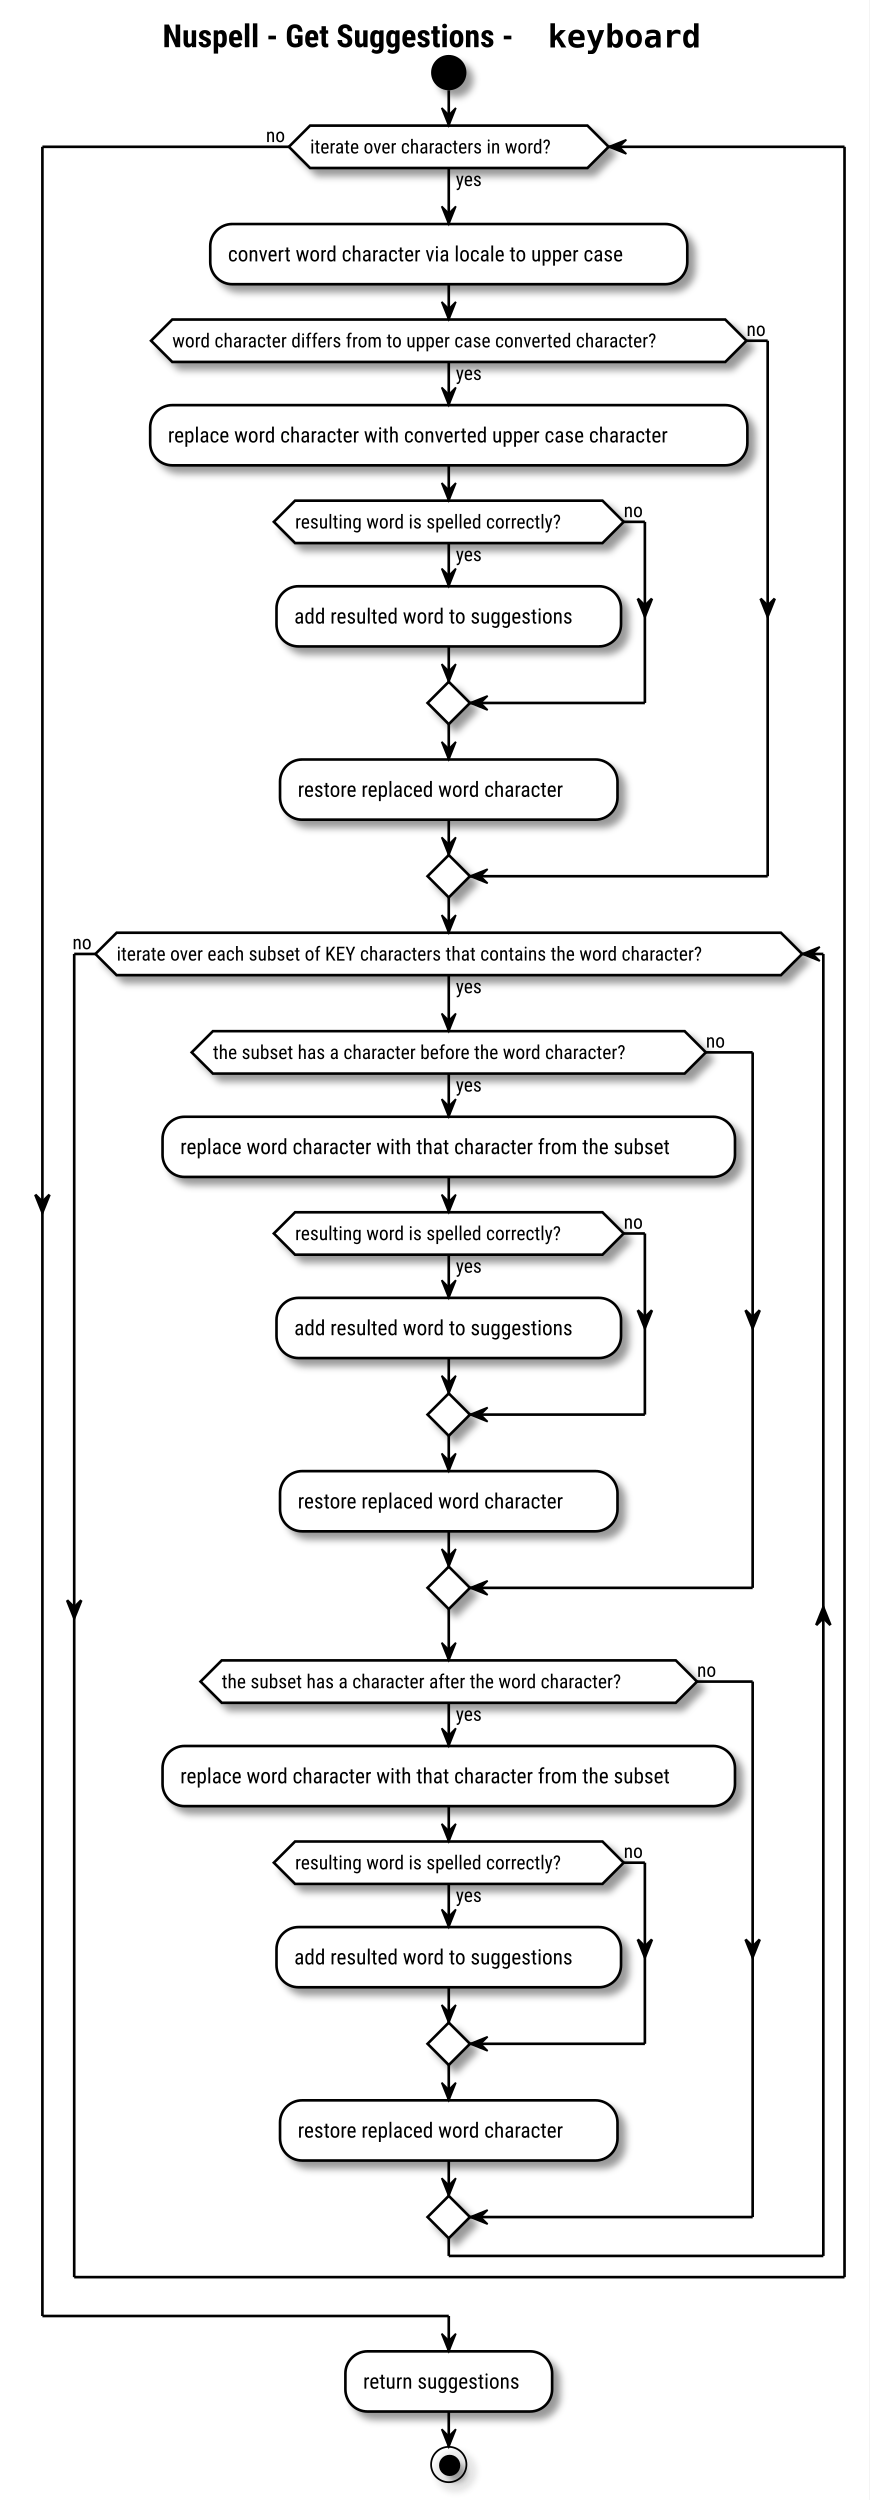
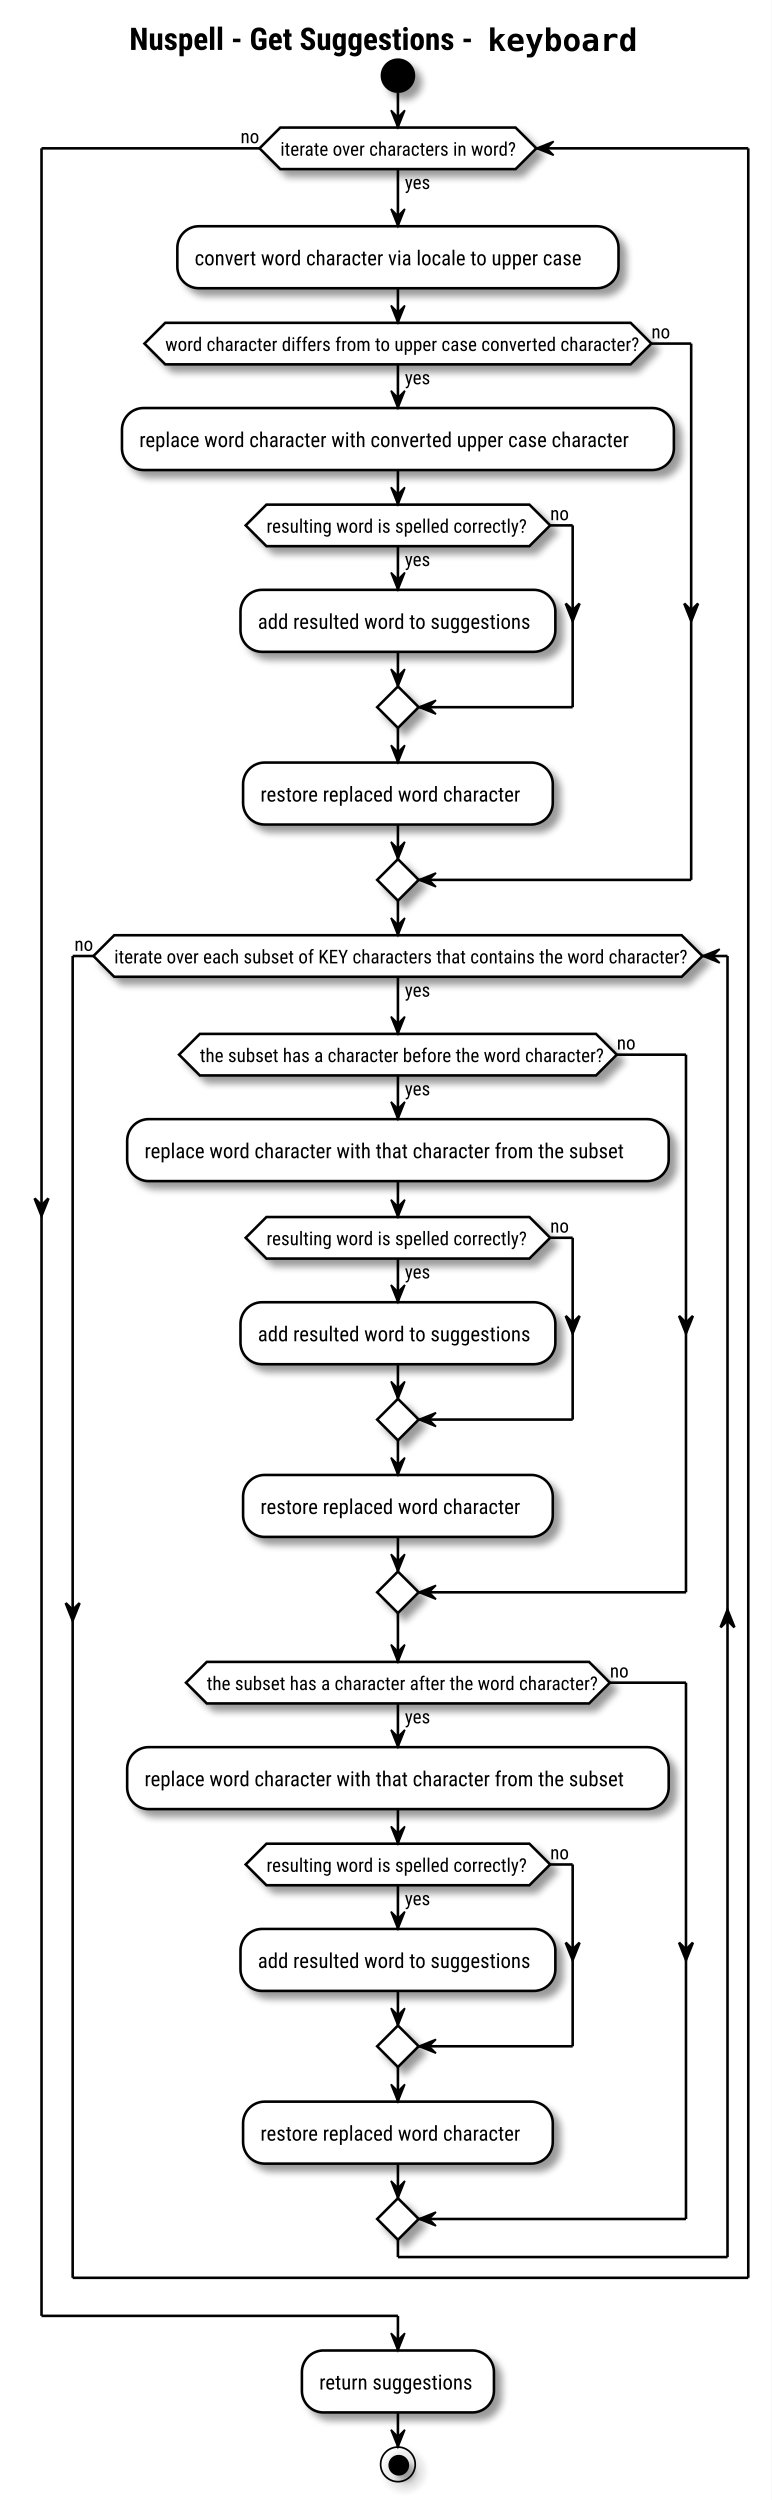
- <svg xmlns="http://www.w3.org/2000/svg" contentScriptType="application/ecmascript" contentStyleType="text/css" height="1415px" preserveAspectRatio="none" style="width:492px;height:1415px;" version="1.1" viewBox="0 0 492 1415" width="492px" zoomAndPan="magnify">
+ <svg xmlns="http://www.w3.org/2000/svg" contentScriptType="application/ecmascript" contentStyleType="text/css" height="1445px" preserveAspectRatio="none" style="width:446px;height:1445px;" version="1.1" viewBox="0 0 446 1445" width="446px" zoomAndPan="magnify">
  <defs>
    <linearGradient id="gd7m7g7cz6jh20" x1="0%" x2="100%" y1="50%" y2="50%">
      <stop offset="0%" stop-color="#FFFFFF" />
      <stop offset="100%" stop-color="#FFFFFF" />
    </linearGradient>
    <filter height="300%" id="fd7m7g7cz6jh2" width="300%" x="-1" y="-1">
      <feGaussianBlur result="blurOut" stdDeviation="2.0" />
      <feColorMatrix in="blurOut" result="blurOut2" type="matrix" values="0 0 0 0 0 0 0 0 0 0 0 0 0 0 0 0 0 0 .4 0" />
      <feOffset dx="4.0" dy="4.0" in="blurOut2" result="blurOut3" />
      <feBlend in="SourceGraphic" in2="blurOut3" mode="normal" />
    </filter>
  </defs>
  <g>
-     <rect fill="url(#gd7m7g7cz6jh20)" height="1415" style="stroke: none; stroke-width: 1.0;" width="492" x="0" y="0" />
-     <text fill="#000000" font-family="Roboto Condensed" font-size="18" font-weight="bold" lengthAdjust="spacingAndGlyphs" textLength="214" x="92" y="26.699">Nuspell - Get Suggestions -</text>
-     <text fill="#000000" font-family="monospace" font-size="18" font-weight="bold" lengthAdjust="spacingAndGlyphs" textLength="88" x="310" y="26.849">keyboard</text>
-     <ellipse cx="254" cy="41.094" fill="#000000" filter="url(#fd7m7g7cz6jh2)" rx="10" ry="10" style="stroke: none; stroke-width: 1.0;" />
-     <rect fill="#FFFFFF" filter="url(#fd7m7g7cz6jh2)" height="34.062" rx="12.5" ry="12.5" style="stroke: #000000; stroke-width: 1.5;" width="270" x="119" y="126.799" />
-     <text fill="#000000" font-family="Roboto Condensed" font-size="12" lengthAdjust="spacingAndGlyphs" textLength="250" x="129" y="147.932">convert word character via locale to upper case</text>
-     <rect fill="#FFFFFF" filter="url(#fd7m7g7cz6jh2)" height="34.062" rx="12.5" ry="12.5" style="stroke: #000000; stroke-width: 1.5;" width="338" x="85" y="229.307" />
-     <text fill="#000000" font-family="Roboto Condensed" font-size="12" lengthAdjust="spacingAndGlyphs" textLength="318" x="95" y="250.44">replace word character with converted upper case character</text>
-     <rect fill="#FFFFFF" filter="url(#fd7m7g7cz6jh2)" height="34.062" rx="12.5" ry="12.5" style="stroke: #000000; stroke-width: 1.5;" width="195" x="156.5" y="331.815" />
-     <text fill="#000000" font-family="Roboto Condensed" font-size="12" lengthAdjust="spacingAndGlyphs" textLength="175" x="166.5" y="352.947">add resulted word to suggestions</text>
-     <polygon fill="#FFFFFF" filter="url(#fd7m7g7cz6jh2)" points="167,283.369,341,283.369,353,295.369,341,307.369,167,307.369,155,295.369,167,283.369" style="stroke: #000000; stroke-width: 1.5;" />
-     <text fill="#000000" font-family="Roboto Condensed" font-size="11" lengthAdjust="spacingAndGlyphs" textLength="17" x="258" y="317.574">yes</text>
-     <text fill="#000000" font-family="Roboto Condensed" font-size="11" lengthAdjust="spacingAndGlyphs" textLength="174" x="167" y="299.129">resulting word is spelled correctly?</text>
-     <text fill="#000000" font-family="Roboto Condensed" font-size="11" lengthAdjust="spacingAndGlyphs" textLength="13" x="353" y="292.684">no</text>
-     <polygon fill="#FFFFFF" filter="url(#fd7m7g7cz6jh2)" points="254,385.877,266,397.877,254,409.877,242,397.877,254,385.877" style="stroke: #000000; stroke-width: 1.5;" />
-     <rect fill="#FFFFFF" filter="url(#fd7m7g7cz6jh2)" height="34.062" rx="12.5" ry="12.5" style="stroke: #000000; stroke-width: 1.5;" width="191" x="158.5" y="429.877" />
-     <text fill="#000000" font-family="Roboto Condensed" font-size="12" lengthAdjust="spacingAndGlyphs" textLength="171" x="168.5" y="451.01">restore replaced word character</text>
-     <polygon fill="#FFFFFF" filter="url(#fd7m7g7cz6jh2)" points="97.5,180.861,410.5,180.861,422.5,192.861,410.5,204.861,97.5,204.861,85.5,192.861,97.5,180.861" style="stroke: #000000; stroke-width: 1.5;" />
-     <text fill="#000000" font-family="Roboto Condensed" font-size="11" lengthAdjust="spacingAndGlyphs" textLength="17" x="258" y="215.066">yes</text>
-     <text fill="#000000" font-family="Roboto Condensed" font-size="11" lengthAdjust="spacingAndGlyphs" textLength="313" x="97.5" y="196.621">word character differs from to upper case converted character?</text>
-     <text fill="#000000" font-family="Roboto Condensed" font-size="11" lengthAdjust="spacingAndGlyphs" textLength="13" x="422.5" y="190.176">no</text>
-     <polygon fill="#FFFFFF" filter="url(#fd7m7g7cz6jh2)" points="254,483.94,266,495.94,254,507.94,242,495.94,254,483.94" style="stroke: #000000; stroke-width: 1.5;" />
-     <rect fill="#FFFFFF" filter="url(#fd7m7g7cz6jh2)" height="34.062" rx="12.5" ry="12.5" style="stroke: #000000; stroke-width: 1.5;" width="324" x="92" y="632.09" />
-     <text fill="#000000" font-family="Roboto Condensed" font-size="12" lengthAdjust="spacingAndGlyphs" textLength="304" x="102" y="653.223">replace word character with that character from the subset</text>
-     <rect fill="#FFFFFF" filter="url(#fd7m7g7cz6jh2)" height="34.062" rx="12.5" ry="12.5" style="stroke: #000000; stroke-width: 1.5;" width="195" x="156.5" y="734.598" />
-     <text fill="#000000" font-family="Roboto Condensed" font-size="12" lengthAdjust="spacingAndGlyphs" textLength="175" x="166.5" y="755.731">add resulted word to suggestions</text>
-     <polygon fill="#FFFFFF" filter="url(#fd7m7g7cz6jh2)" points="167,686.152,341,686.152,353,698.152,341,710.152,167,710.152,155,698.152,167,686.152" style="stroke: #000000; stroke-width: 1.5;" />
-     <text fill="#000000" font-family="Roboto Condensed" font-size="11" lengthAdjust="spacingAndGlyphs" textLength="17" x="258" y="720.357">yes</text>
-     <text fill="#000000" font-family="Roboto Condensed" font-size="11" lengthAdjust="spacingAndGlyphs" textLength="174" x="167" y="701.912">resulting word is spelled correctly?</text>
-     <text fill="#000000" font-family="Roboto Condensed" font-size="11" lengthAdjust="spacingAndGlyphs" textLength="13" x="353" y="695.467">no</text>
-     <polygon fill="#FFFFFF" filter="url(#fd7m7g7cz6jh2)" points="254,788.66,266,800.66,254,812.66,242,800.66,254,788.66" style="stroke: #000000; stroke-width: 1.5;" />
-     <rect fill="#FFFFFF" filter="url(#fd7m7g7cz6jh2)" height="34.062" rx="12.5" ry="12.5" style="stroke: #000000; stroke-width: 1.5;" width="191" x="158.5" y="832.66" />
-     <text fill="#000000" font-family="Roboto Condensed" font-size="12" lengthAdjust="spacingAndGlyphs" textLength="171" x="168.5" y="853.793">restore replaced word character</text>
-     <polygon fill="#FFFFFF" filter="url(#fd7m7g7cz6jh2)" points="120.5,583.644,387.5,583.644,399.5,595.644,387.5,607.644,120.5,607.644,108.5,595.644,120.5,583.644" style="stroke: #000000; stroke-width: 1.5;" />
-     <text fill="#000000" font-family="Roboto Condensed" font-size="11" lengthAdjust="spacingAndGlyphs" textLength="17" x="258" y="617.85">yes</text>
-     <text fill="#000000" font-family="Roboto Condensed" font-size="11" lengthAdjust="spacingAndGlyphs" textLength="267" x="120.5" y="599.404">the subset has a character before the word character?</text>
-     <text fill="#000000" font-family="Roboto Condensed" font-size="11" lengthAdjust="spacingAndGlyphs" textLength="13" x="399.5" y="592.959">no</text>
-     <polygon fill="#FFFFFF" filter="url(#fd7m7g7cz6jh2)" points="254,886.723,266,898.723,254,910.723,242,898.723,254,886.723" style="stroke: #000000; stroke-width: 1.5;" />
-     <rect fill="#FFFFFF" filter="url(#fd7m7g7cz6jh2)" height="34.062" rx="12.5" ry="12.5" style="stroke: #000000; stroke-width: 1.5;" width="324" x="92" y="988.223" />
-     <text fill="#000000" font-family="Roboto Condensed" font-size="12" lengthAdjust="spacingAndGlyphs" textLength="304" x="102" y="1009.356">replace word character with that character from the subset</text>
-     <rect fill="#FFFFFF" filter="url(#fd7m7g7cz6jh2)" height="34.062" rx="12.5" ry="12.5" style="stroke: #000000; stroke-width: 1.5;" width="195" x="156.5" y="1090.73" />
-     <text fill="#000000" font-family="Roboto Condensed" font-size="12" lengthAdjust="spacingAndGlyphs" textLength="175" x="166.5" y="1111.863">add resulted word to suggestions</text>
-     <polygon fill="#FFFFFF" filter="url(#fd7m7g7cz6jh2)" points="167,1042.285,341,1042.285,353,1054.285,341,1066.285,167,1066.285,155,1054.285,167,1042.285" style="stroke: #000000; stroke-width: 1.5;" />
-     <text fill="#000000" font-family="Roboto Condensed" font-size="11" lengthAdjust="spacingAndGlyphs" textLength="17" x="258" y="1076.49">yes</text>
-     <text fill="#000000" font-family="Roboto Condensed" font-size="11" lengthAdjust="spacingAndGlyphs" textLength="174" x="167" y="1058.045">resulting word is spelled correctly?</text>
-     <text fill="#000000" font-family="Roboto Condensed" font-size="11" lengthAdjust="spacingAndGlyphs" textLength="13" x="353" y="1051.6">no</text>
-     <polygon fill="#FFFFFF" filter="url(#fd7m7g7cz6jh2)" points="254,1144.793,266,1156.793,254,1168.793,242,1156.793,254,1144.793" style="stroke: #000000; stroke-width: 1.5;" />
-     <rect fill="#FFFFFF" filter="url(#fd7m7g7cz6jh2)" height="34.062" rx="12.5" ry="12.5" style="stroke: #000000; stroke-width: 1.5;" width="191" x="158.5" y="1188.793" />
-     <text fill="#000000" font-family="Roboto Condensed" font-size="12" lengthAdjust="spacingAndGlyphs" textLength="171" x="168.5" y="1209.926">restore replaced word character</text>
-     <polygon fill="#FFFFFF" filter="url(#fd7m7g7cz6jh2)" points="125.5,939.777,382.5,939.777,394.5,951.777,382.5,963.777,125.5,963.777,113.5,951.777,125.5,939.777" style="stroke: #000000; stroke-width: 1.5;" />
-     <text fill="#000000" font-family="Roboto Condensed" font-size="11" lengthAdjust="spacingAndGlyphs" textLength="17" x="258" y="973.982">yes</text>
-     <text fill="#000000" font-family="Roboto Condensed" font-size="11" lengthAdjust="spacingAndGlyphs" textLength="257" x="125.5" y="955.537">the subset has a character after the word character?</text>
-     <text fill="#000000" font-family="Roboto Condensed" font-size="11" lengthAdjust="spacingAndGlyphs" textLength="13" x="394.5" y="949.092">no</text>
-     <polygon fill="#FFFFFF" filter="url(#fd7m7g7cz6jh2)" points="254,1242.855,266,1254.855,254,1266.855,242,1254.855,254,1242.855" style="stroke: #000000; stroke-width: 1.5;" />
-     <polygon fill="#FFFFFF" filter="url(#fd7m7g7cz6jh2)" points="66,527.939,442,527.939,454,539.939,442,551.939,66,551.939,54,539.939,66,527.939" style="stroke: #000000; stroke-width: 1.5;" />
-     <text fill="#000000" font-family="Roboto Condensed" font-size="11" lengthAdjust="spacingAndGlyphs" textLength="17" x="258" y="562.144">yes</text>
-     <text fill="#000000" font-family="Roboto Condensed" font-size="11" lengthAdjust="spacingAndGlyphs" textLength="376" x="66" y="543.699">iterate over each subset of KEY characters that contains the word character?</text>
-     <text fill="#000000" font-family="Roboto Condensed" font-size="11" lengthAdjust="spacingAndGlyphs" textLength="13" x="41" y="537.254">no</text>
-     <polygon fill="#FFFFFF" filter="url(#fd7m7g7cz6jh2)" points="175.5,71.094,332.5,71.094,344.5,83.094,332.5,95.094,175.5,95.094,163.5,83.094,175.5,71.094" style="stroke: #000000; stroke-width: 1.5;" />
-     <text fill="#000000" font-family="Roboto Condensed" font-size="11" lengthAdjust="spacingAndGlyphs" textLength="17" x="258" y="105.299">yes</text>
-     <text fill="#000000" font-family="Roboto Condensed" font-size="11" lengthAdjust="spacingAndGlyphs" textLength="157" x="175.5" y="86.853">iterate over characters in word?</text>
-     <text fill="#000000" font-family="Roboto Condensed" font-size="11" lengthAdjust="spacingAndGlyphs" textLength="13" x="150.5" y="80.408">no</text>
-     <rect fill="#FFFFFF" filter="url(#fd7m7g7cz6jh2)" height="34.062" rx="12.5" ry="12.5" style="stroke: #000000; stroke-width: 1.5;" width="117" x="195.5" y="1330.855" />
-     <text fill="#000000" font-family="Roboto Condensed" font-size="12" lengthAdjust="spacingAndGlyphs" textLength="97" x="205.5" y="1351.988">return suggestions</text>
-     <ellipse cx="254" cy="1394.918" fill="none" filter="url(#fd7m7g7cz6jh2)" rx="10" ry="10" style="stroke: #000000; stroke-width: 1.0;" />
-     <ellipse cx="254.5" cy="1395.418" fill="#000000" filter="url(#fd7m7g7cz6jh2)" rx="6" ry="6" style="stroke: none; stroke-width: 1.0;" />
-     <line style="stroke: #000000; stroke-width: 1.5;" x1="254" x2="254" y1="307.369" y2="331.815" />
-     <polygon fill="#000000" points="250,321.815,254,331.815,258,321.815,254,325.815" style="stroke: #000000; stroke-width: 1.0;" />
-     <line style="stroke: #000000; stroke-width: 1.5;" x1="353" x2="365" y1="295.369" y2="295.369" />
-     <polygon fill="#000000" points="361,338.846,365,348.846,369,338.846,365,342.846" style="stroke: #000000; stroke-width: 1.5;" />
-     <line style="stroke: #000000; stroke-width: 1.5;" x1="365" x2="365" y1="295.369" y2="397.877" />
-     <line style="stroke: #000000; stroke-width: 1.5;" x1="365" x2="266" y1="397.877" y2="397.877" />
-     <polygon fill="#000000" points="276,393.877,266,397.877,276,401.877,272,397.877" style="stroke: #000000; stroke-width: 1.0;" />
-     <line style="stroke: #000000; stroke-width: 1.5;" x1="254" x2="254" y1="365.877" y2="385.877" />
-     <polygon fill="#000000" points="250,375.877,254,385.877,258,375.877,254,379.877" style="stroke: #000000; stroke-width: 1.0;" />
-     <line style="stroke: #000000; stroke-width: 1.5;" x1="254" x2="254" y1="263.369" y2="283.369" />
-     <polygon fill="#000000" points="250,273.369,254,283.369,258,273.369,254,277.369" style="stroke: #000000; stroke-width: 1.0;" />
-     <line style="stroke: #000000; stroke-width: 1.5;" x1="254" x2="254" y1="409.877" y2="429.877" />
-     <polygon fill="#000000" points="250,419.877,254,429.877,258,419.877,254,423.877" style="stroke: #000000; stroke-width: 1.0;" />
-     <line style="stroke: #000000; stroke-width: 1.5;" x1="254" x2="254" y1="204.861" y2="229.307" />
-     <polygon fill="#000000" points="250,219.307,254,229.307,258,219.307,254,223.307" style="stroke: #000000; stroke-width: 1.0;" />
-     <line style="stroke: #000000; stroke-width: 1.5;" x1="422.5" x2="434.5" y1="192.861" y2="192.861" />
-     <polygon fill="#000000" points="430.5,338.846,434.5,348.846,438.5,338.846,434.5,342.846" style="stroke: #000000; stroke-width: 1.5;" />
-     <line style="stroke: #000000; stroke-width: 1.5;" x1="434.5" x2="434.5" y1="192.861" y2="495.94" />
-     <line style="stroke: #000000; stroke-width: 1.5;" x1="434.5" x2="266" y1="495.94" y2="495.94" />
-     <polygon fill="#000000" points="276,491.94,266,495.94,276,499.94,272,495.94" style="stroke: #000000; stroke-width: 1.0;" />
-     <line style="stroke: #000000; stroke-width: 1.5;" x1="254" x2="254" y1="463.94" y2="483.94" />
-     <polygon fill="#000000" points="250,473.94,254,483.94,258,473.94,254,477.94" style="stroke: #000000; stroke-width: 1.0;" />
-     <line style="stroke: #000000; stroke-width: 1.5;" x1="254" x2="254" y1="160.861" y2="180.861" />
-     <polygon fill="#000000" points="250,170.861,254,180.861,258,170.861,254,174.861" style="stroke: #000000; stroke-width: 1.0;" />
-     <line style="stroke: #000000; stroke-width: 1.5;" x1="254" x2="254" y1="710.152" y2="734.598" />
-     <polygon fill="#000000" points="250,724.598,254,734.598,258,724.598,254,728.598" style="stroke: #000000; stroke-width: 1.0;" />
-     <line style="stroke: #000000; stroke-width: 1.5;" x1="353" x2="365" y1="698.152" y2="698.152" />
-     <polygon fill="#000000" points="361,741.629,365,751.629,369,741.629,365,745.629" style="stroke: #000000; stroke-width: 1.5;" />
-     <line style="stroke: #000000; stroke-width: 1.5;" x1="365" x2="365" y1="698.152" y2="800.66" />
-     <line style="stroke: #000000; stroke-width: 1.5;" x1="365" x2="266" y1="800.66" y2="800.66" />
-     <polygon fill="#000000" points="276,796.66,266,800.66,276,804.66,272,800.66" style="stroke: #000000; stroke-width: 1.0;" />
-     <line style="stroke: #000000; stroke-width: 1.5;" x1="254" x2="254" y1="768.66" y2="788.66" />
-     <polygon fill="#000000" points="250,778.66,254,788.66,258,778.66,254,782.66" style="stroke: #000000; stroke-width: 1.0;" />
-     <line style="stroke: #000000; stroke-width: 1.5;" x1="254" x2="254" y1="666.152" y2="686.152" />
-     <polygon fill="#000000" points="250,676.152,254,686.152,258,676.152,254,680.152" style="stroke: #000000; stroke-width: 1.0;" />
-     <line style="stroke: #000000; stroke-width: 1.5;" x1="254" x2="254" y1="812.66" y2="832.66" />
-     <polygon fill="#000000" points="250,822.66,254,832.66,258,822.66,254,826.66" style="stroke: #000000; stroke-width: 1.0;" />
-     <line style="stroke: #000000; stroke-width: 1.5;" x1="254" x2="254" y1="607.644" y2="632.09" />
-     <polygon fill="#000000" points="250,622.09,254,632.09,258,622.09,254,626.09" style="stroke: #000000; stroke-width: 1.0;" />
-     <line style="stroke: #000000; stroke-width: 1.5;" x1="399.5" x2="426" y1="595.644" y2="595.644" />
-     <polygon fill="#000000" points="422,741.629,426,751.629,430,741.629,426,745.629" style="stroke: #000000; stroke-width: 1.5;" />
-     <line style="stroke: #000000; stroke-width: 1.5;" x1="426" x2="426" y1="595.644" y2="898.723" />
-     <line style="stroke: #000000; stroke-width: 1.5;" x1="426" x2="266" y1="898.723" y2="898.723" />
-     <polygon fill="#000000" points="276,894.723,266,898.723,276,902.723,272,898.723" style="stroke: #000000; stroke-width: 1.0;" />
-     <line style="stroke: #000000; stroke-width: 1.5;" x1="254" x2="254" y1="866.723" y2="886.723" />
-     <polygon fill="#000000" points="250,876.723,254,886.723,258,876.723,254,880.723" style="stroke: #000000; stroke-width: 1.0;" />
-     <line style="stroke: #000000; stroke-width: 1.5;" x1="254" x2="254" y1="1066.285" y2="1090.73" />
-     <polygon fill="#000000" points="250,1080.73,254,1090.73,258,1080.73,254,1084.73" style="stroke: #000000; stroke-width: 1.0;" />
-     <line style="stroke: #000000; stroke-width: 1.5;" x1="353" x2="365" y1="1054.285" y2="1054.285" />
-     <polygon fill="#000000" points="361,1097.762,365,1107.762,369,1097.762,365,1101.762" style="stroke: #000000; stroke-width: 1.5;" />
-     <line style="stroke: #000000; stroke-width: 1.5;" x1="365" x2="365" y1="1054.285" y2="1156.793" />
-     <line style="stroke: #000000; stroke-width: 1.5;" x1="365" x2="266" y1="1156.793" y2="1156.793" />
-     <polygon fill="#000000" points="276,1152.793,266,1156.793,276,1160.793,272,1156.793" style="stroke: #000000; stroke-width: 1.0;" />
-     <line style="stroke: #000000; stroke-width: 1.5;" x1="254" x2="254" y1="1124.793" y2="1144.793" />
-     <polygon fill="#000000" points="250,1134.793,254,1144.793,258,1134.793,254,1138.793" style="stroke: #000000; stroke-width: 1.0;" />
-     <line style="stroke: #000000; stroke-width: 1.5;" x1="254" x2="254" y1="1022.285" y2="1042.285" />
-     <polygon fill="#000000" points="250,1032.285,254,1042.285,258,1032.285,254,1036.285" style="stroke: #000000; stroke-width: 1.0;" />
-     <line style="stroke: #000000; stroke-width: 1.5;" x1="254" x2="254" y1="1168.793" y2="1188.793" />
-     <polygon fill="#000000" points="250,1178.793,254,1188.793,258,1178.793,254,1182.793" style="stroke: #000000; stroke-width: 1.0;" />
-     <line style="stroke: #000000; stroke-width: 1.5;" x1="254" x2="254" y1="963.777" y2="988.223" />
-     <polygon fill="#000000" points="250,978.223,254,988.223,258,978.223,254,982.223" style="stroke: #000000; stroke-width: 1.0;" />
-     <line style="stroke: #000000; stroke-width: 1.5;" x1="394.5" x2="426" y1="951.777" y2="951.777" />
-     <polygon fill="#000000" points="422,1097.762,426,1107.762,430,1097.762,426,1101.762" style="stroke: #000000; stroke-width: 1.5;" />
-     <line style="stroke: #000000; stroke-width: 1.5;" x1="426" x2="426" y1="951.777" y2="1254.855" />
-     <line style="stroke: #000000; stroke-width: 1.5;" x1="426" x2="266" y1="1254.855" y2="1254.855" />
-     <polygon fill="#000000" points="276,1250.855,266,1254.855,276,1258.855,272,1254.855" style="stroke: #000000; stroke-width: 1.0;" />
-     <line style="stroke: #000000; stroke-width: 1.5;" x1="254" x2="254" y1="1222.855" y2="1242.855" />
-     <polygon fill="#000000" points="250,1232.855,254,1242.855,258,1232.855,254,1236.855" style="stroke: #000000; stroke-width: 1.0;" />
-     <line style="stroke: #000000; stroke-width: 1.5;" x1="254" x2="254" y1="910.723" y2="939.777" />
-     <polygon fill="#000000" points="250,929.777,254,939.777,258,929.777,254,933.777" style="stroke: #000000; stroke-width: 1.0;" />
-     <line style="stroke: #000000; stroke-width: 1.5;" x1="254" x2="254" y1="551.939" y2="583.644" />
-     <polygon fill="#000000" points="250,573.644,254,583.644,258,573.644,254,577.644" style="stroke: #000000; stroke-width: 1.0;" />
-     <line style="stroke: #000000; stroke-width: 1.5;" x1="254" x2="254" y1="1266.855" y2="1276.855" />
-     <line style="stroke: #000000; stroke-width: 1.5;" x1="254" x2="466" y1="1276.855" y2="1276.855" />
-     <polygon fill="#000000" points="462,919.777,466,909.777,470,919.777,466,915.777" style="stroke: #000000; stroke-width: 1.5;" />
-     <line style="stroke: #000000; stroke-width: 1.5;" x1="466" x2="466" y1="539.939" y2="1276.855" />
-     <line style="stroke: #000000; stroke-width: 1.5;" x1="466" x2="454" y1="539.939" y2="539.939" />
-     <polygon fill="#000000" points="464,535.939,454,539.939,464,543.939,460,539.939" style="stroke: #000000; stroke-width: 1.0;" />
-     <line style="stroke: #000000; stroke-width: 1.5;" x1="54" x2="42" y1="539.939" y2="539.939" />
-     <polygon fill="#000000" points="38,905.777,42,915.777,46,905.777,42,909.777" style="stroke: #000000; stroke-width: 1.5;" />
-     <line style="stroke: #000000; stroke-width: 1.5;" x1="42" x2="42" y1="539.939" y2="1288.855" />
-     <line style="stroke: #000000; stroke-width: 1.5;" x1="42" x2="478" y1="1288.855" y2="1288.855" />
-     <line style="stroke: #000000; stroke-width: 1.5;" x1="478" x2="478" y1="83.094" y2="1288.855" />
-     <line style="stroke: #000000; stroke-width: 1.5;" x1="478" x2="344.5" y1="83.094" y2="83.094" />
-     <polygon fill="#000000" points="354.5,79.094,344.5,83.094,354.5,87.094,350.5,83.094" style="stroke: #000000; stroke-width: 1.0;" />
-     <line style="stroke: #000000; stroke-width: 1.5;" x1="254" x2="254" y1="507.94" y2="527.939" />
-     <polygon fill="#000000" points="250,517.939,254,527.939,258,517.939,254,521.939" style="stroke: #000000; stroke-width: 1.0;" />
-     <line style="stroke: #000000; stroke-width: 1.5;" x1="254" x2="254" y1="95.094" y2="126.799" />
-     <polygon fill="#000000" points="250,116.799,254,126.799,258,116.799,254,120.799" style="stroke: #000000; stroke-width: 1.0;" />
-     <line style="stroke: #000000; stroke-width: 1.5;" x1="163.5" x2="24" y1="83.094" y2="83.094" />
-     <polygon fill="#000000" points="20,676.207,24,686.207,28,676.207,24,680.207" style="stroke: #000000; stroke-width: 1.5;" />
-     <line style="stroke: #000000; stroke-width: 1.5;" x1="24" x2="24" y1="83.094" y2="1310.855" />
-     <line style="stroke: #000000; stroke-width: 1.5;" x1="24" x2="254" y1="1310.855" y2="1310.855" />
-     <line style="stroke: #000000; stroke-width: 1.5;" x1="254" x2="254" y1="1310.855" y2="1330.855" />
-     <polygon fill="#000000" points="250,1320.855,254,1330.855,258,1320.855,254,1324.855" style="stroke: #000000; stroke-width: 1.0;" />
-     <line style="stroke: #000000; stroke-width: 1.5;" x1="254" x2="254" y1="51.094" y2="71.094" />
-     <polygon fill="#000000" points="250,61.094,254,71.094,258,61.094,254,65.094" style="stroke: #000000; stroke-width: 1.0;" />
-     <line style="stroke: #000000; stroke-width: 1.5;" x1="254" x2="254" y1="1364.918" y2="1384.918" />
-     <polygon fill="#000000" points="250,1374.918,254,1384.918,258,1374.918,254,1378.918" style="stroke: #000000; stroke-width: 1.0;" />
+     <rect fill="url(#gd7m7g7cz6jh20)" height="1445" style="stroke: none; stroke-width: 1.0;" width="446" x="0" y="0" />
+     <text fill="#000000" font-family="Roboto Condensed" font-size="18" font-weight="bold" lengthAdjust="spacingAndGlyphs" textLength="203" x="74.75" y="28.861">Nuspell - Get Suggestions -</text>
+     <text fill="#000000" font-family="monospace" font-size="18" font-weight="bold" lengthAdjust="spacingAndGlyphs" textLength="88" x="281.75" y="29.494">keyboard</text>
+     <ellipse cx="230" cy="43.739" fill="#000000" filter="url(#fd7m7g7cz6jh2)" rx="10" ry="10" style="stroke: none; stroke-width: 1.0;" />
+     <rect fill="#FFFFFF" filter="url(#fd7m7g7cz6jh2)" height="35.826" rx="12.5" ry="12.5" style="stroke: #000000; stroke-width: 1.5;" width="255" x="102.5" y="130.766" />
+     <text fill="#000000" font-family="Roboto Condensed" font-size="12" lengthAdjust="spacingAndGlyphs" textLength="235" x="112.5" y="153.34">convert word character via locale to upper case</text>
+     <rect fill="#FFFFFF" filter="url(#fd7m7g7cz6jh2)" height="35.826" rx="12.5" ry="12.5" style="stroke: #000000; stroke-width: 1.5;" width="319" x="70.5" y="235.845" />
+     <text fill="#000000" font-family="Roboto Condensed" font-size="12" lengthAdjust="spacingAndGlyphs" textLength="299" x="80.5" y="258.42">replace word character with converted upper case character</text>
+     <rect fill="#FFFFFF" filter="url(#fd7m7g7cz6jh2)" height="35.826" rx="12.5" ry="12.5" style="stroke: #000000; stroke-width: 1.5;" width="182" x="139" y="340.925" />
+     <text fill="#000000" font-family="Roboto Condensed" font-size="12" lengthAdjust="spacingAndGlyphs" textLength="162" x="149" y="363.5">add resulted word to suggestions</text>
+     <polygon fill="#FFFFFF" filter="url(#fd7m7g7cz6jh2)" points="154,291.672,306,291.672,318,303.672,306,315.672,154,315.672,142,303.672,154,291.672" style="stroke: #000000; stroke-width: 1.5;" />
+     <text fill="#000000" font-family="Roboto Condensed" font-size="11" lengthAdjust="spacingAndGlyphs" textLength="15" x="234" y="327.198">yes</text>
+     <text fill="#000000" font-family="Roboto Condensed" font-size="11" lengthAdjust="spacingAndGlyphs" textLength="152" x="154" y="307.944">resulting word is spelled correctly?</text>
+     <text fill="#000000" font-family="Roboto Condensed" font-size="11" lengthAdjust="spacingAndGlyphs" textLength="11" x="318" y="300.691">no</text>
+     <polygon fill="#FFFFFF" filter="url(#fd7m7g7cz6jh2)" points="230,396.752,242,408.752,230,420.752,218,408.752,230,396.752" style="stroke: #000000; stroke-width: 1.5;" />
+     <rect fill="#FFFFFF" filter="url(#fd7m7g7cz6jh2)" height="35.826" rx="12.5" ry="12.5" style="stroke: #000000; stroke-width: 1.5;" width="179" x="140.5" y="440.752" />
+     <text fill="#000000" font-family="Roboto Condensed" font-size="12" lengthAdjust="spacingAndGlyphs" textLength="159" x="150.5" y="463.326">restore replaced word character</text>
+     <polygon fill="#FFFFFF" filter="url(#fd7m7g7cz6jh2)" points="95.5,186.592,364.5,186.592,376.5,198.592,364.5,210.592,95.5,210.592,83.5,198.592,95.5,186.592" style="stroke: #000000; stroke-width: 1.5;" />
+     <text fill="#000000" font-family="Roboto Condensed" font-size="11" lengthAdjust="spacingAndGlyphs" textLength="15" x="234" y="222.118">yes</text>
+     <text fill="#000000" font-family="Roboto Condensed" font-size="11" lengthAdjust="spacingAndGlyphs" textLength="269" x="95.5" y="202.864">word character differs from to upper case converted character?</text>
+     <text fill="#000000" font-family="Roboto Condensed" font-size="11" lengthAdjust="spacingAndGlyphs" textLength="11" x="376.5" y="195.611">no</text>
+     <polygon fill="#FFFFFF" filter="url(#fd7m7g7cz6jh2)" points="230,496.578,242,508.578,230,520.578,218,508.578,230,496.578" style="stroke: #000000; stroke-width: 1.5;" />
+     <rect fill="#FFFFFF" filter="url(#fd7m7g7cz6jh2)" height="35.826" rx="12.5" ry="12.5" style="stroke: #000000; stroke-width: 1.5;" width="313" x="73.5" y="646.858" />
+     <text fill="#000000" font-family="Roboto Condensed" font-size="12" lengthAdjust="spacingAndGlyphs" textLength="293" x="83.5" y="669.432">replace word character with that character from the subset</text>
+     <rect fill="#FFFFFF" filter="url(#fd7m7g7cz6jh2)" height="35.826" rx="12.5" ry="12.5" style="stroke: #000000; stroke-width: 1.5;" width="182" x="139" y="752.691" />
+     <text fill="#000000" font-family="Roboto Condensed" font-size="12" lengthAdjust="spacingAndGlyphs" textLength="162" x="149" y="775.265">add resulted word to suggestions</text>
+     <polygon fill="#FFFFFF" filter="url(#fd7m7g7cz6jh2)" points="154,703.438,306,703.438,318,715.438,306,727.438,154,727.438,142,715.438,154,703.438" style="stroke: #000000; stroke-width: 1.5;" />
+     <text fill="#000000" font-family="Roboto Condensed" font-size="11" lengthAdjust="spacingAndGlyphs" textLength="15" x="234" y="738.964">yes</text>
+     <text fill="#000000" font-family="Roboto Condensed" font-size="11" lengthAdjust="spacingAndGlyphs" textLength="152" x="154" y="719.71">resulting word is spelled correctly?</text>
+     <text fill="#000000" font-family="Roboto Condensed" font-size="11" lengthAdjust="spacingAndGlyphs" textLength="11" x="318" y="712.457">no</text>
+     <polygon fill="#FFFFFF" filter="url(#fd7m7g7cz6jh2)" points="230,808.517,242,820.517,230,832.517,218,820.517,230,808.517" style="stroke: #000000; stroke-width: 1.5;" />
+     <rect fill="#FFFFFF" filter="url(#fd7m7g7cz6jh2)" height="35.826" rx="12.5" ry="12.5" style="stroke: #000000; stroke-width: 1.5;" width="179" x="140.5" y="852.517" />
+     <text fill="#000000" font-family="Roboto Condensed" font-size="12" lengthAdjust="spacingAndGlyphs" textLength="159" x="150.5" y="875.092">restore replaced word character</text>
+     <polygon fill="#FFFFFF" filter="url(#fd7m7g7cz6jh2)" points="115.5,597.604,344.5,597.604,356.5,609.604,344.5,621.604,115.5,621.604,103.5,609.604,115.5,597.604" style="stroke: #000000; stroke-width: 1.5;" />
+     <text fill="#000000" font-family="Roboto Condensed" font-size="11" lengthAdjust="spacingAndGlyphs" textLength="15" x="234" y="633.13">yes</text>
+     <text fill="#000000" font-family="Roboto Condensed" font-size="11" lengthAdjust="spacingAndGlyphs" textLength="229" x="115.5" y="613.877">the subset has a character before the word character?</text>
+     <text fill="#000000" font-family="Roboto Condensed" font-size="11" lengthAdjust="spacingAndGlyphs" textLength="11" x="356.5" y="606.623">no</text>
+     <polygon fill="#FFFFFF" filter="url(#fd7m7g7cz6jh2)" points="230,908.343,242,920.343,230,932.343,218,920.343,230,908.343" style="stroke: #000000; stroke-width: 1.5;" />
+     <rect fill="#FFFFFF" filter="url(#fd7m7g7cz6jh2)" height="35.826" rx="12.5" ry="12.5" style="stroke: #000000; stroke-width: 1.5;" width="313" x="73.5" y="1009.843" />
+     <text fill="#000000" font-family="Roboto Condensed" font-size="12" lengthAdjust="spacingAndGlyphs" textLength="293" x="83.5" y="1032.418">replace word character with that character from the subset</text>
+     <rect fill="#FFFFFF" filter="url(#fd7m7g7cz6jh2)" height="35.826" rx="12.5" ry="12.5" style="stroke: #000000; stroke-width: 1.5;" width="182" x="139" y="1114.923" />
+     <text fill="#000000" font-family="Roboto Condensed" font-size="12" lengthAdjust="spacingAndGlyphs" textLength="162" x="149" y="1137.498">add resulted word to suggestions</text>
+     <polygon fill="#FFFFFF" filter="url(#fd7m7g7cz6jh2)" points="154,1065.67,306,1065.67,318,1077.67,306,1089.67,154,1089.67,142,1077.67,154,1065.67" style="stroke: #000000; stroke-width: 1.5;" />
+     <text fill="#000000" font-family="Roboto Condensed" font-size="11" lengthAdjust="spacingAndGlyphs" textLength="15" x="234" y="1101.196">yes</text>
+     <text fill="#000000" font-family="Roboto Condensed" font-size="11" lengthAdjust="spacingAndGlyphs" textLength="152" x="154" y="1081.942">resulting word is spelled correctly?</text>
+     <text fill="#000000" font-family="Roboto Condensed" font-size="11" lengthAdjust="spacingAndGlyphs" textLength="11" x="318" y="1074.689">no</text>
+     <polygon fill="#FFFFFF" filter="url(#fd7m7g7cz6jh2)" points="230,1170.749,242,1182.749,230,1194.749,218,1182.749,230,1170.749" style="stroke: #000000; stroke-width: 1.5;" />
+     <rect fill="#FFFFFF" filter="url(#fd7m7g7cz6jh2)" height="35.826" rx="12.5" ry="12.5" style="stroke: #000000; stroke-width: 1.5;" width="179" x="140.5" y="1214.749" />
+     <text fill="#000000" font-family="Roboto Condensed" font-size="12" lengthAdjust="spacingAndGlyphs" textLength="159" x="150.5" y="1237.324">restore replaced word character</text>
+     <polygon fill="#FFFFFF" filter="url(#fd7m7g7cz6jh2)" points="119.5,960.59,340.5,960.59,352.5,972.59,340.5,984.59,119.5,984.59,107.5,972.59,119.5,960.59" style="stroke: #000000; stroke-width: 1.5;" />
+     <text fill="#000000" font-family="Roboto Condensed" font-size="11" lengthAdjust="spacingAndGlyphs" textLength="15" x="234" y="996.116">yes</text>
+     <text fill="#000000" font-family="Roboto Condensed" font-size="11" lengthAdjust="spacingAndGlyphs" textLength="221" x="119.5" y="976.862">the subset has a character after the word character?</text>
+     <text fill="#000000" font-family="Roboto Condensed" font-size="11" lengthAdjust="spacingAndGlyphs" textLength="11" x="352.5" y="969.609">no</text>
+     <polygon fill="#FFFFFF" filter="url(#fd7m7g7cz6jh2)" points="230,1270.576,242,1282.576,230,1294.576,218,1282.576,230,1270.576" style="stroke: #000000; stroke-width: 1.5;" />
+     <polygon fill="#FFFFFF" filter="url(#fd7m7g7cz6jh2)" points="66,540.578,394,540.578,406,552.578,394,564.578,66,564.578,54,552.578,66,540.578" style="stroke: #000000; stroke-width: 1.5;" />
+     <text fill="#000000" font-family="Roboto Condensed" font-size="11" lengthAdjust="spacingAndGlyphs" textLength="15" x="234" y="576.104">yes</text>
+     <text fill="#000000" font-family="Roboto Condensed" font-size="11" lengthAdjust="spacingAndGlyphs" textLength="328" x="66" y="556.85">iterate over each subset of KEY characters that contains the word character?</text>
+     <text fill="#000000" font-family="Roboto Condensed" font-size="11" lengthAdjust="spacingAndGlyphs" textLength="11" x="43" y="549.597">no</text>
+     <polygon fill="#FFFFFF" filter="url(#fd7m7g7cz6jh2)" points="162,73.739,298,73.739,310,85.739,298,97.739,162,97.739,150,85.739,162,73.739" style="stroke: #000000; stroke-width: 1.5;" />
+     <text fill="#000000" font-family="Roboto Condensed" font-size="11" lengthAdjust="spacingAndGlyphs" textLength="15" x="234" y="109.266">yes</text>
+     <text fill="#000000" font-family="Roboto Condensed" font-size="11" lengthAdjust="spacingAndGlyphs" textLength="136" x="162" y="90.012">iterate over characters in word?</text>
+     <text fill="#000000" font-family="Roboto Condensed" font-size="11" lengthAdjust="spacingAndGlyphs" textLength="11" x="139" y="82.758">no</text>
+     <rect fill="#FFFFFF" filter="url(#fd7m7g7cz6jh2)" height="35.826" rx="12.5" ry="12.5" style="stroke: #000000; stroke-width: 1.5;" width="111" x="174.5" y="1358.576" />
+     <text fill="#000000" font-family="Roboto Condensed" font-size="12" lengthAdjust="spacingAndGlyphs" textLength="91" x="184.5" y="1381.15">return suggestions</text>
+     <ellipse cx="230" cy="1424.402" fill="none" filter="url(#fd7m7g7cz6jh2)" rx="10" ry="10" style="stroke: #000000; stroke-width: 1.0;" />
+     <ellipse cx="230.5" cy="1424.902" fill="#000000" filter="url(#fd7m7g7cz6jh2)" rx="6" ry="6" style="stroke: none; stroke-width: 1.0;" />
+     <line style="stroke: #000000; stroke-width: 1.5;" x1="230" x2="230" y1="315.672" y2="340.925" />
+     <polygon fill="#000000" points="226,330.925,230,340.925,234,330.925,230,334.925" style="stroke: #000000; stroke-width: 1.0;" />
+     <line style="stroke: #000000; stroke-width: 1.5;" x1="318" x2="331" y1="303.672" y2="303.672" />
+     <polygon fill="#000000" points="327,348.838,331,358.838,335,348.838,331,352.838" style="stroke: #000000; stroke-width: 1.5;" />
+     <line style="stroke: #000000; stroke-width: 1.5;" x1="331" x2="331" y1="303.672" y2="408.752" />
+     <line style="stroke: #000000; stroke-width: 1.5;" x1="331" x2="242" y1="408.752" y2="408.752" />
+     <polygon fill="#000000" points="252,404.752,242,408.752,252,412.752,248,408.752" style="stroke: #000000; stroke-width: 1.0;" />
+     <line style="stroke: #000000; stroke-width: 1.5;" x1="230" x2="230" y1="376.752" y2="396.752" />
+     <polygon fill="#000000" points="226,386.752,230,396.752,234,386.752,230,390.752" style="stroke: #000000; stroke-width: 1.0;" />
+     <line style="stroke: #000000; stroke-width: 1.5;" x1="230" x2="230" y1="271.672" y2="291.672" />
+     <polygon fill="#000000" points="226,281.672,230,291.672,234,281.672,230,285.672" style="stroke: #000000; stroke-width: 1.0;" />
+     <line style="stroke: #000000; stroke-width: 1.5;" x1="230" x2="230" y1="420.752" y2="440.752" />
+     <polygon fill="#000000" points="226,430.752,230,440.752,234,430.752,230,434.752" style="stroke: #000000; stroke-width: 1.0;" />
+     <line style="stroke: #000000; stroke-width: 1.5;" x1="230" x2="230" y1="210.592" y2="235.845" />
+     <polygon fill="#000000" points="226,225.845,230,235.845,234,225.845,230,229.845" style="stroke: #000000; stroke-width: 1.0;" />
+     <line style="stroke: #000000; stroke-width: 1.5;" x1="376.5" x2="399.5" y1="198.592" y2="198.592" />
+     <polygon fill="#000000" points="395.5,348.838,399.5,358.838,403.5,348.838,399.5,352.838" style="stroke: #000000; stroke-width: 1.5;" />
+     <line style="stroke: #000000; stroke-width: 1.5;" x1="399.5" x2="399.5" y1="198.592" y2="508.578" />
+     <line style="stroke: #000000; stroke-width: 1.5;" x1="399.5" x2="242" y1="508.578" y2="508.578" />
+     <polygon fill="#000000" points="252,504.578,242,508.578,252,512.578,248,508.578" style="stroke: #000000; stroke-width: 1.0;" />
+     <line style="stroke: #000000; stroke-width: 1.5;" x1="230" x2="230" y1="476.578" y2="496.578" />
+     <polygon fill="#000000" points="226,486.578,230,496.578,234,486.578,230,490.578" style="stroke: #000000; stroke-width: 1.0;" />
+     <line style="stroke: #000000; stroke-width: 1.5;" x1="230" x2="230" y1="166.592" y2="186.592" />
+     <polygon fill="#000000" points="226,176.592,230,186.592,234,176.592,230,180.592" style="stroke: #000000; stroke-width: 1.0;" />
+     <line style="stroke: #000000; stroke-width: 1.5;" x1="230" x2="230" y1="727.438" y2="752.691" />
+     <polygon fill="#000000" points="226,742.691,230,752.691,234,742.691,230,746.691" style="stroke: #000000; stroke-width: 1.0;" />
+     <line style="stroke: #000000; stroke-width: 1.5;" x1="318" x2="331" y1="715.438" y2="715.438" />
+     <polygon fill="#000000" points="327,760.604,331,770.604,335,760.604,331,764.604" style="stroke: #000000; stroke-width: 1.5;" />
+     <line style="stroke: #000000; stroke-width: 1.5;" x1="331" x2="331" y1="715.438" y2="820.517" />
+     <line style="stroke: #000000; stroke-width: 1.5;" x1="331" x2="242" y1="820.517" y2="820.517" />
+     <polygon fill="#000000" points="252,816.517,242,820.517,252,824.517,248,820.517" style="stroke: #000000; stroke-width: 1.0;" />
+     <line style="stroke: #000000; stroke-width: 1.5;" x1="230" x2="230" y1="788.517" y2="808.517" />
+     <polygon fill="#000000" points="226,798.517,230,808.517,234,798.517,230,802.517" style="stroke: #000000; stroke-width: 1.0;" />
+     <line style="stroke: #000000; stroke-width: 1.5;" x1="230" x2="230" y1="682.684" y2="703.438" />
+     <polygon fill="#000000" points="226,693.438,230,703.438,234,693.438,230,697.438" style="stroke: #000000; stroke-width: 1.0;" />
+     <line style="stroke: #000000; stroke-width: 1.5;" x1="230" x2="230" y1="832.517" y2="852.517" />
+     <polygon fill="#000000" points="226,842.517,230,852.517,234,842.517,230,846.517" style="stroke: #000000; stroke-width: 1.0;" />
+     <line style="stroke: #000000; stroke-width: 1.5;" x1="230" x2="230" y1="621.604" y2="646.858" />
+     <polygon fill="#000000" points="226,636.858,230,646.858,234,636.858,230,640.858" style="stroke: #000000; stroke-width: 1.0;" />
+     <line style="stroke: #000000; stroke-width: 1.5;" x1="356.5" x2="396.5" y1="609.604" y2="609.604" />
+     <polygon fill="#000000" points="392.5,760.604,396.5,770.604,400.5,760.604,396.5,764.604" style="stroke: #000000; stroke-width: 1.5;" />
+     <line style="stroke: #000000; stroke-width: 1.5;" x1="396.5" x2="396.5" y1="609.604" y2="920.343" />
+     <line style="stroke: #000000; stroke-width: 1.5;" x1="396.5" x2="242" y1="920.343" y2="920.343" />
+     <polygon fill="#000000" points="252,916.343,242,920.343,252,924.343,248,920.343" style="stroke: #000000; stroke-width: 1.0;" />
+     <line style="stroke: #000000; stroke-width: 1.5;" x1="230" x2="230" y1="888.343" y2="908.343" />
+     <polygon fill="#000000" points="226,898.343,230,908.343,234,898.343,230,902.343" style="stroke: #000000; stroke-width: 1.0;" />
+     <line style="stroke: #000000; stroke-width: 1.5;" x1="230" x2="230" y1="1089.67" y2="1114.923" />
+     <polygon fill="#000000" points="226,1104.923,230,1114.923,234,1104.923,230,1108.923" style="stroke: #000000; stroke-width: 1.0;" />
+     <line style="stroke: #000000; stroke-width: 1.5;" x1="318" x2="331" y1="1077.67" y2="1077.67" />
+     <polygon fill="#000000" points="327,1122.836,331,1132.836,335,1122.836,331,1126.836" style="stroke: #000000; stroke-width: 1.5;" />
+     <line style="stroke: #000000; stroke-width: 1.5;" x1="331" x2="331" y1="1077.67" y2="1182.749" />
+     <line style="stroke: #000000; stroke-width: 1.5;" x1="331" x2="242" y1="1182.749" y2="1182.749" />
+     <polygon fill="#000000" points="252,1178.749,242,1182.749,252,1186.749,248,1182.749" style="stroke: #000000; stroke-width: 1.0;" />
+     <line style="stroke: #000000; stroke-width: 1.5;" x1="230" x2="230" y1="1150.749" y2="1170.749" />
+     <polygon fill="#000000" points="226,1160.749,230,1170.749,234,1160.749,230,1164.749" style="stroke: #000000; stroke-width: 1.0;" />
+     <line style="stroke: #000000; stroke-width: 1.5;" x1="230" x2="230" y1="1045.67" y2="1065.67" />
+     <polygon fill="#000000" points="226,1055.67,230,1065.67,234,1055.67,230,1059.67" style="stroke: #000000; stroke-width: 1.0;" />
+     <line style="stroke: #000000; stroke-width: 1.5;" x1="230" x2="230" y1="1194.749" y2="1214.749" />
+     <polygon fill="#000000" points="226,1204.749,230,1214.749,234,1204.749,230,1208.749" style="stroke: #000000; stroke-width: 1.0;" />
+     <line style="stroke: #000000; stroke-width: 1.5;" x1="230" x2="230" y1="984.59" y2="1009.843" />
+     <polygon fill="#000000" points="226,999.843,230,1009.843,234,999.843,230,1003.843" style="stroke: #000000; stroke-width: 1.0;" />
+     <line style="stroke: #000000; stroke-width: 1.5;" x1="352.5" x2="396.5" y1="972.59" y2="972.59" />
+     <polygon fill="#000000" points="392.5,1122.836,396.5,1132.836,400.5,1122.836,396.5,1126.836" style="stroke: #000000; stroke-width: 1.5;" />
+     <line style="stroke: #000000; stroke-width: 1.5;" x1="396.5" x2="396.5" y1="972.59" y2="1282.576" />
+     <line style="stroke: #000000; stroke-width: 1.5;" x1="396.5" x2="242" y1="1282.576" y2="1282.576" />
+     <polygon fill="#000000" points="252,1278.576,242,1282.576,252,1286.576,248,1282.576" style="stroke: #000000; stroke-width: 1.0;" />
+     <line style="stroke: #000000; stroke-width: 1.5;" x1="230" x2="230" y1="1250.576" y2="1270.576" />
+     <polygon fill="#000000" points="226,1260.576,230,1270.576,234,1260.576,230,1264.576" style="stroke: #000000; stroke-width: 1.0;" />
+     <line style="stroke: #000000; stroke-width: 1.5;" x1="230" x2="230" y1="932.343" y2="960.59" />
+     <polygon fill="#000000" points="226,950.59,230,960.59,234,950.59,230,954.59" style="stroke: #000000; stroke-width: 1.0;" />
+     <line style="stroke: #000000; stroke-width: 1.5;" x1="230" x2="230" y1="564.578" y2="597.604" />
+     <polygon fill="#000000" points="226,587.604,230,597.604,234,587.604,230,591.604" style="stroke: #000000; stroke-width: 1.0;" />
+     <line style="stroke: #000000; stroke-width: 1.5;" x1="230" x2="230" y1="1294.576" y2="1304.576" />
+     <line style="stroke: #000000; stroke-width: 1.5;" x1="230" x2="420.5" y1="1304.576" y2="1304.576" />
+     <polygon fill="#000000" points="416.5,940.59,420.5,930.59,424.5,940.59,420.5,936.59" style="stroke: #000000; stroke-width: 1.5;" />
+     <line style="stroke: #000000; stroke-width: 1.5;" x1="420.5" x2="420.5" y1="552.578" y2="1304.576" />
+     <line style="stroke: #000000; stroke-width: 1.5;" x1="420.5" x2="406" y1="552.578" y2="552.578" />
+     <polygon fill="#000000" points="416,548.578,406,552.578,416,556.578,412,552.578" style="stroke: #000000; stroke-width: 1.0;" />
+     <line style="stroke: #000000; stroke-width: 1.5;" x1="54" x2="42" y1="552.578" y2="552.578" />
+     <polygon fill="#000000" points="38,926.59,42,936.59,46,926.59,42,930.59" style="stroke: #000000; stroke-width: 1.5;" />
+     <line style="stroke: #000000; stroke-width: 1.5;" x1="42" x2="42" y1="552.578" y2="1316.576" />
+     <line style="stroke: #000000; stroke-width: 1.5;" x1="42" x2="432.5" y1="1316.576" y2="1316.576" />
+     <line style="stroke: #000000; stroke-width: 1.5;" x1="432.5" x2="432.5" y1="85.739" y2="1316.576" />
+     <line style="stroke: #000000; stroke-width: 1.5;" x1="432.5" x2="310" y1="85.739" y2="85.739" />
+     <polygon fill="#000000" points="320,81.739,310,85.739,320,89.739,316,85.739" style="stroke: #000000; stroke-width: 1.0;" />
+     <line style="stroke: #000000; stroke-width: 1.5;" x1="230" x2="230" y1="520.578" y2="540.578" />
+     <polygon fill="#000000" points="226,530.578,230,540.578,234,530.578,230,534.578" style="stroke: #000000; stroke-width: 1.0;" />
+     <line style="stroke: #000000; stroke-width: 1.5;" x1="230" x2="230" y1="97.739" y2="130.766" />
+     <polygon fill="#000000" points="226,120.766,230,130.766,234,120.766,230,124.766" style="stroke: #000000; stroke-width: 1.0;" />
+     <line style="stroke: #000000; stroke-width: 1.5;" x1="150" x2="24" y1="85.739" y2="85.739" />
+     <polygon fill="#000000" points="20,692.684,24,702.684,28,692.684,24,696.684" style="stroke: #000000; stroke-width: 1.5;" />
+     <line style="stroke: #000000; stroke-width: 1.5;" x1="24" x2="24" y1="85.739" y2="1338.576" />
+     <line style="stroke: #000000; stroke-width: 1.5;" x1="24" x2="230" y1="1338.576" y2="1338.576" />
+     <line style="stroke: #000000; stroke-width: 1.5;" x1="230" x2="230" y1="1338.576" y2="1358.576" />
+     <polygon fill="#000000" points="226,1348.576,230,1358.576,234,1348.576,230,1352.576" style="stroke: #000000; stroke-width: 1.0;" />
+     <line style="stroke: #000000; stroke-width: 1.5;" x1="230" x2="230" y1="53.739" y2="73.739" />
+     <polygon fill="#000000" points="226,63.739,230,73.739,234,63.739,230,67.739" style="stroke: #000000; stroke-width: 1.0;" />
+     <line style="stroke: #000000; stroke-width: 1.5;" x1="230" x2="230" y1="1394.402" y2="1414.402" />
+     <polygon fill="#000000" points="226,1404.402,230,1414.402,234,1404.402,230,1408.402" style="stroke: #000000; stroke-width: 1.0;" />
  </g>
</svg>
